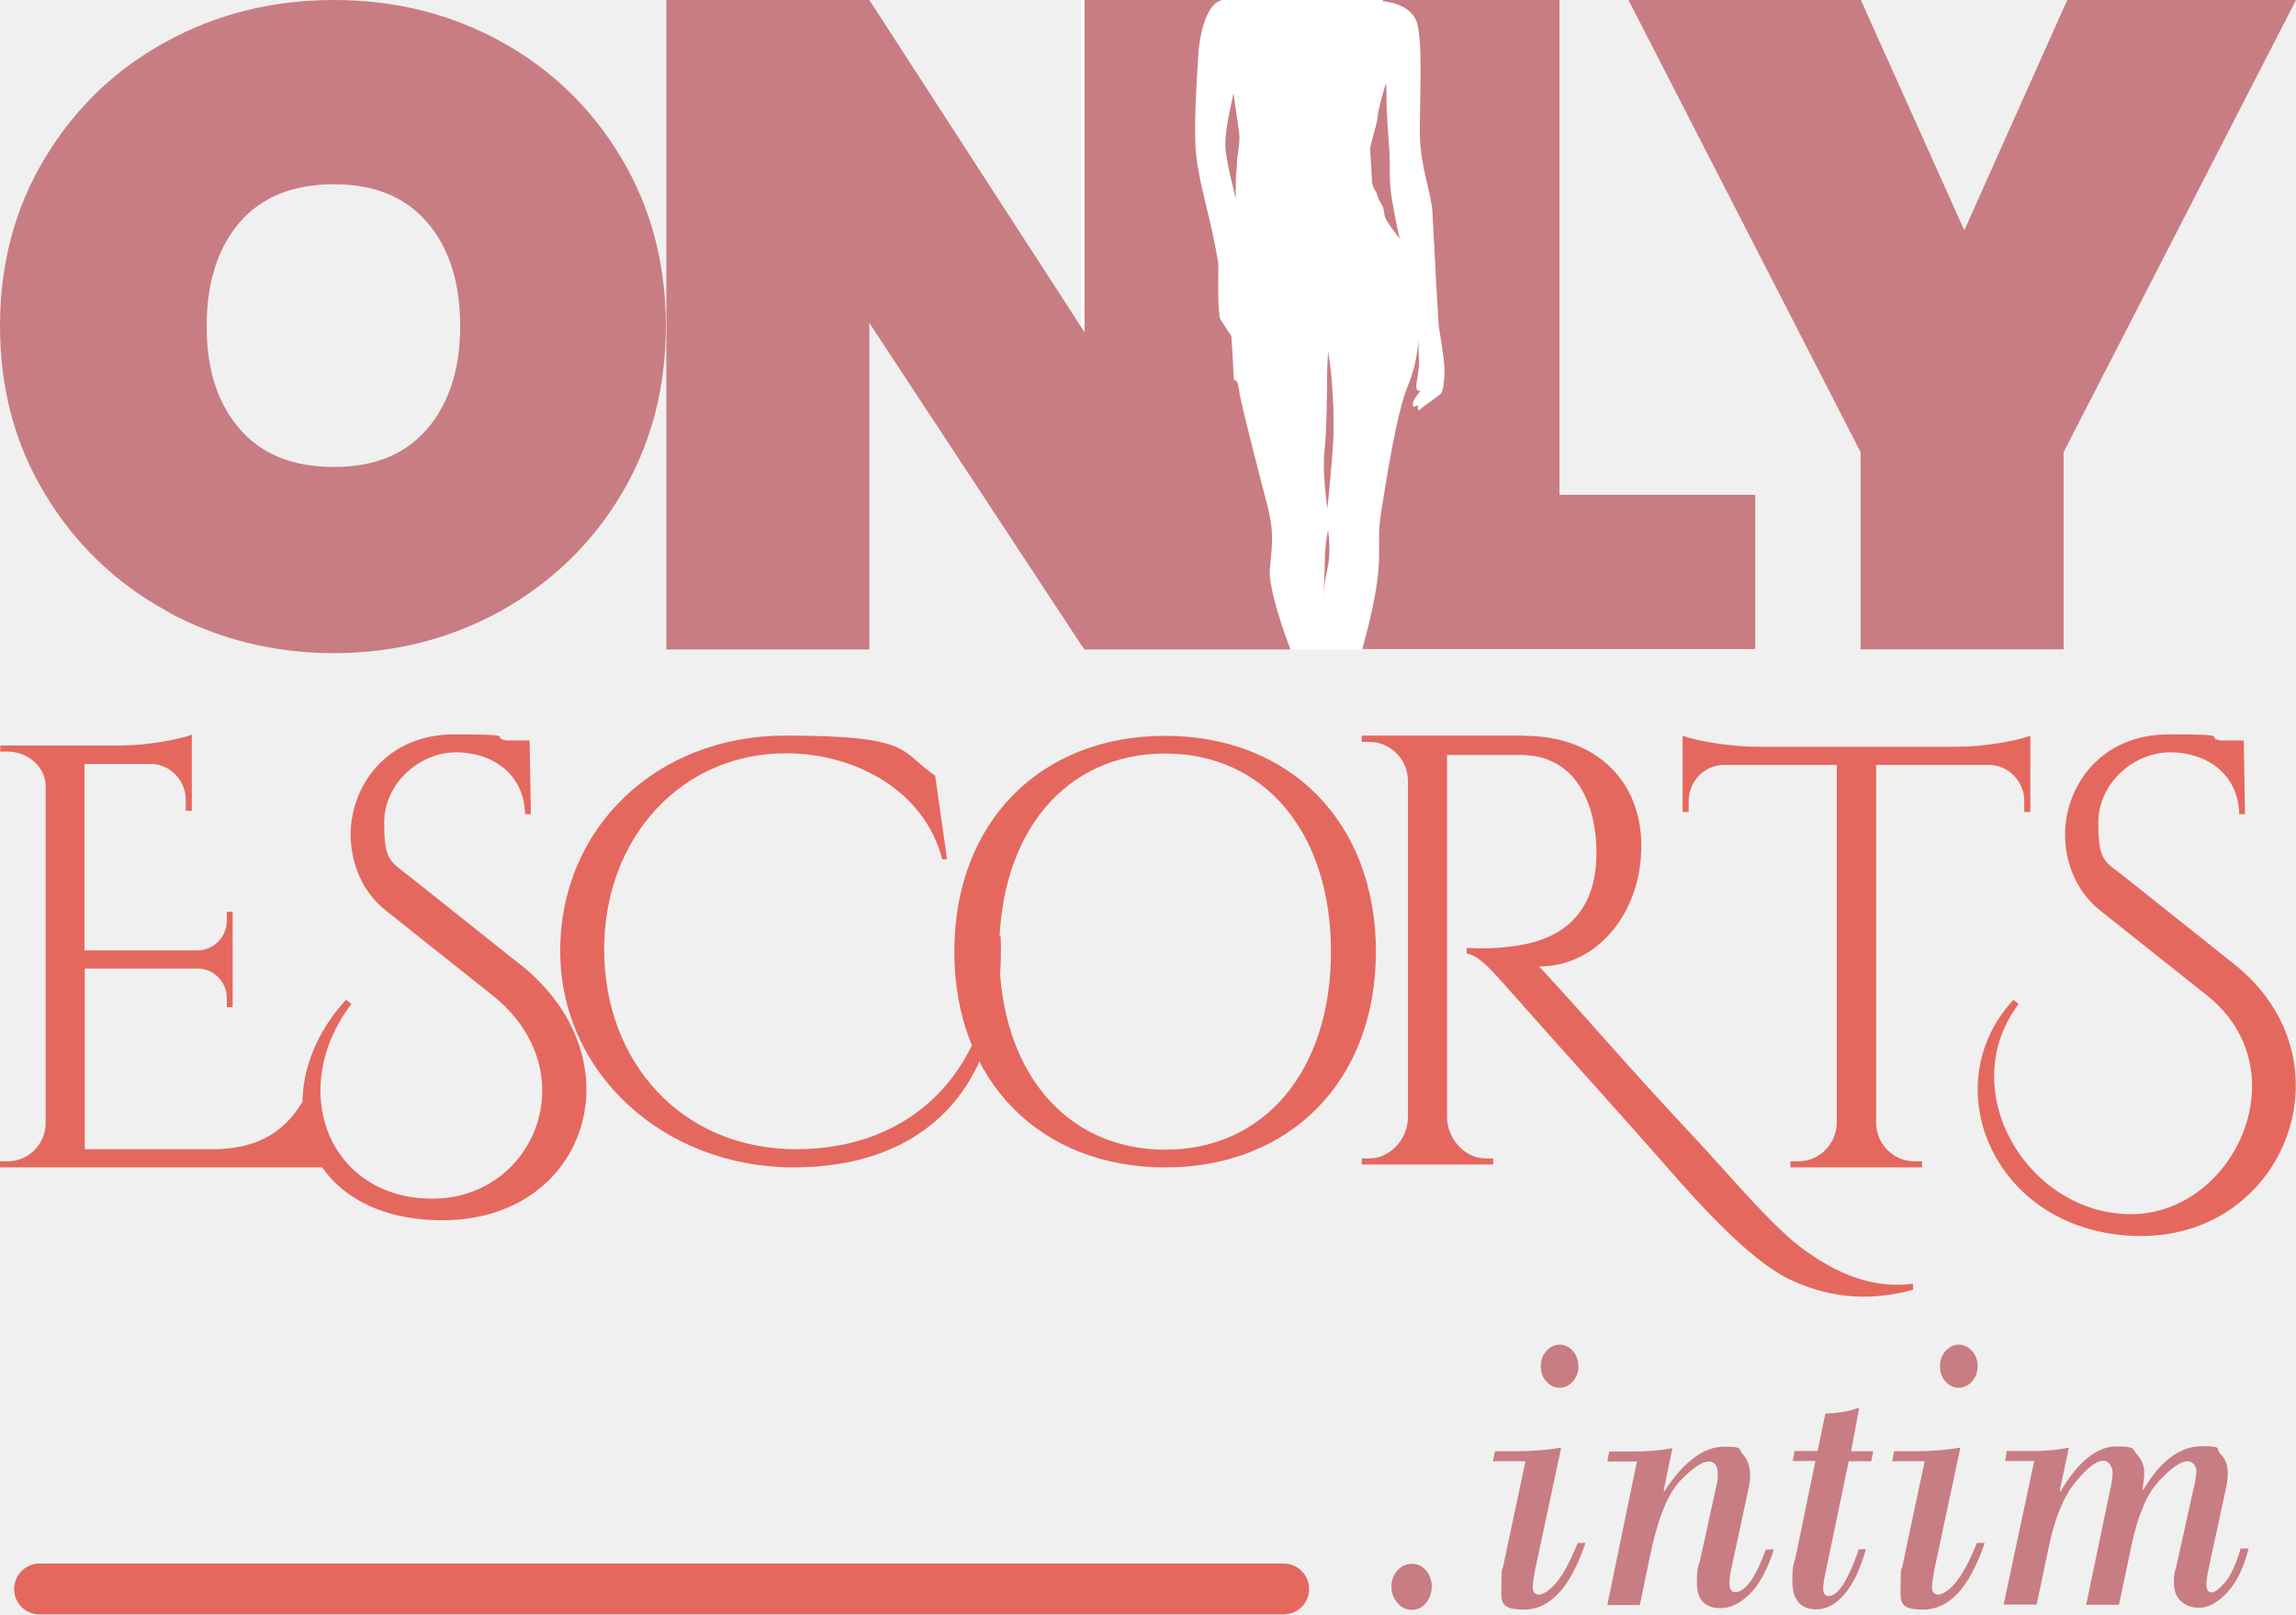
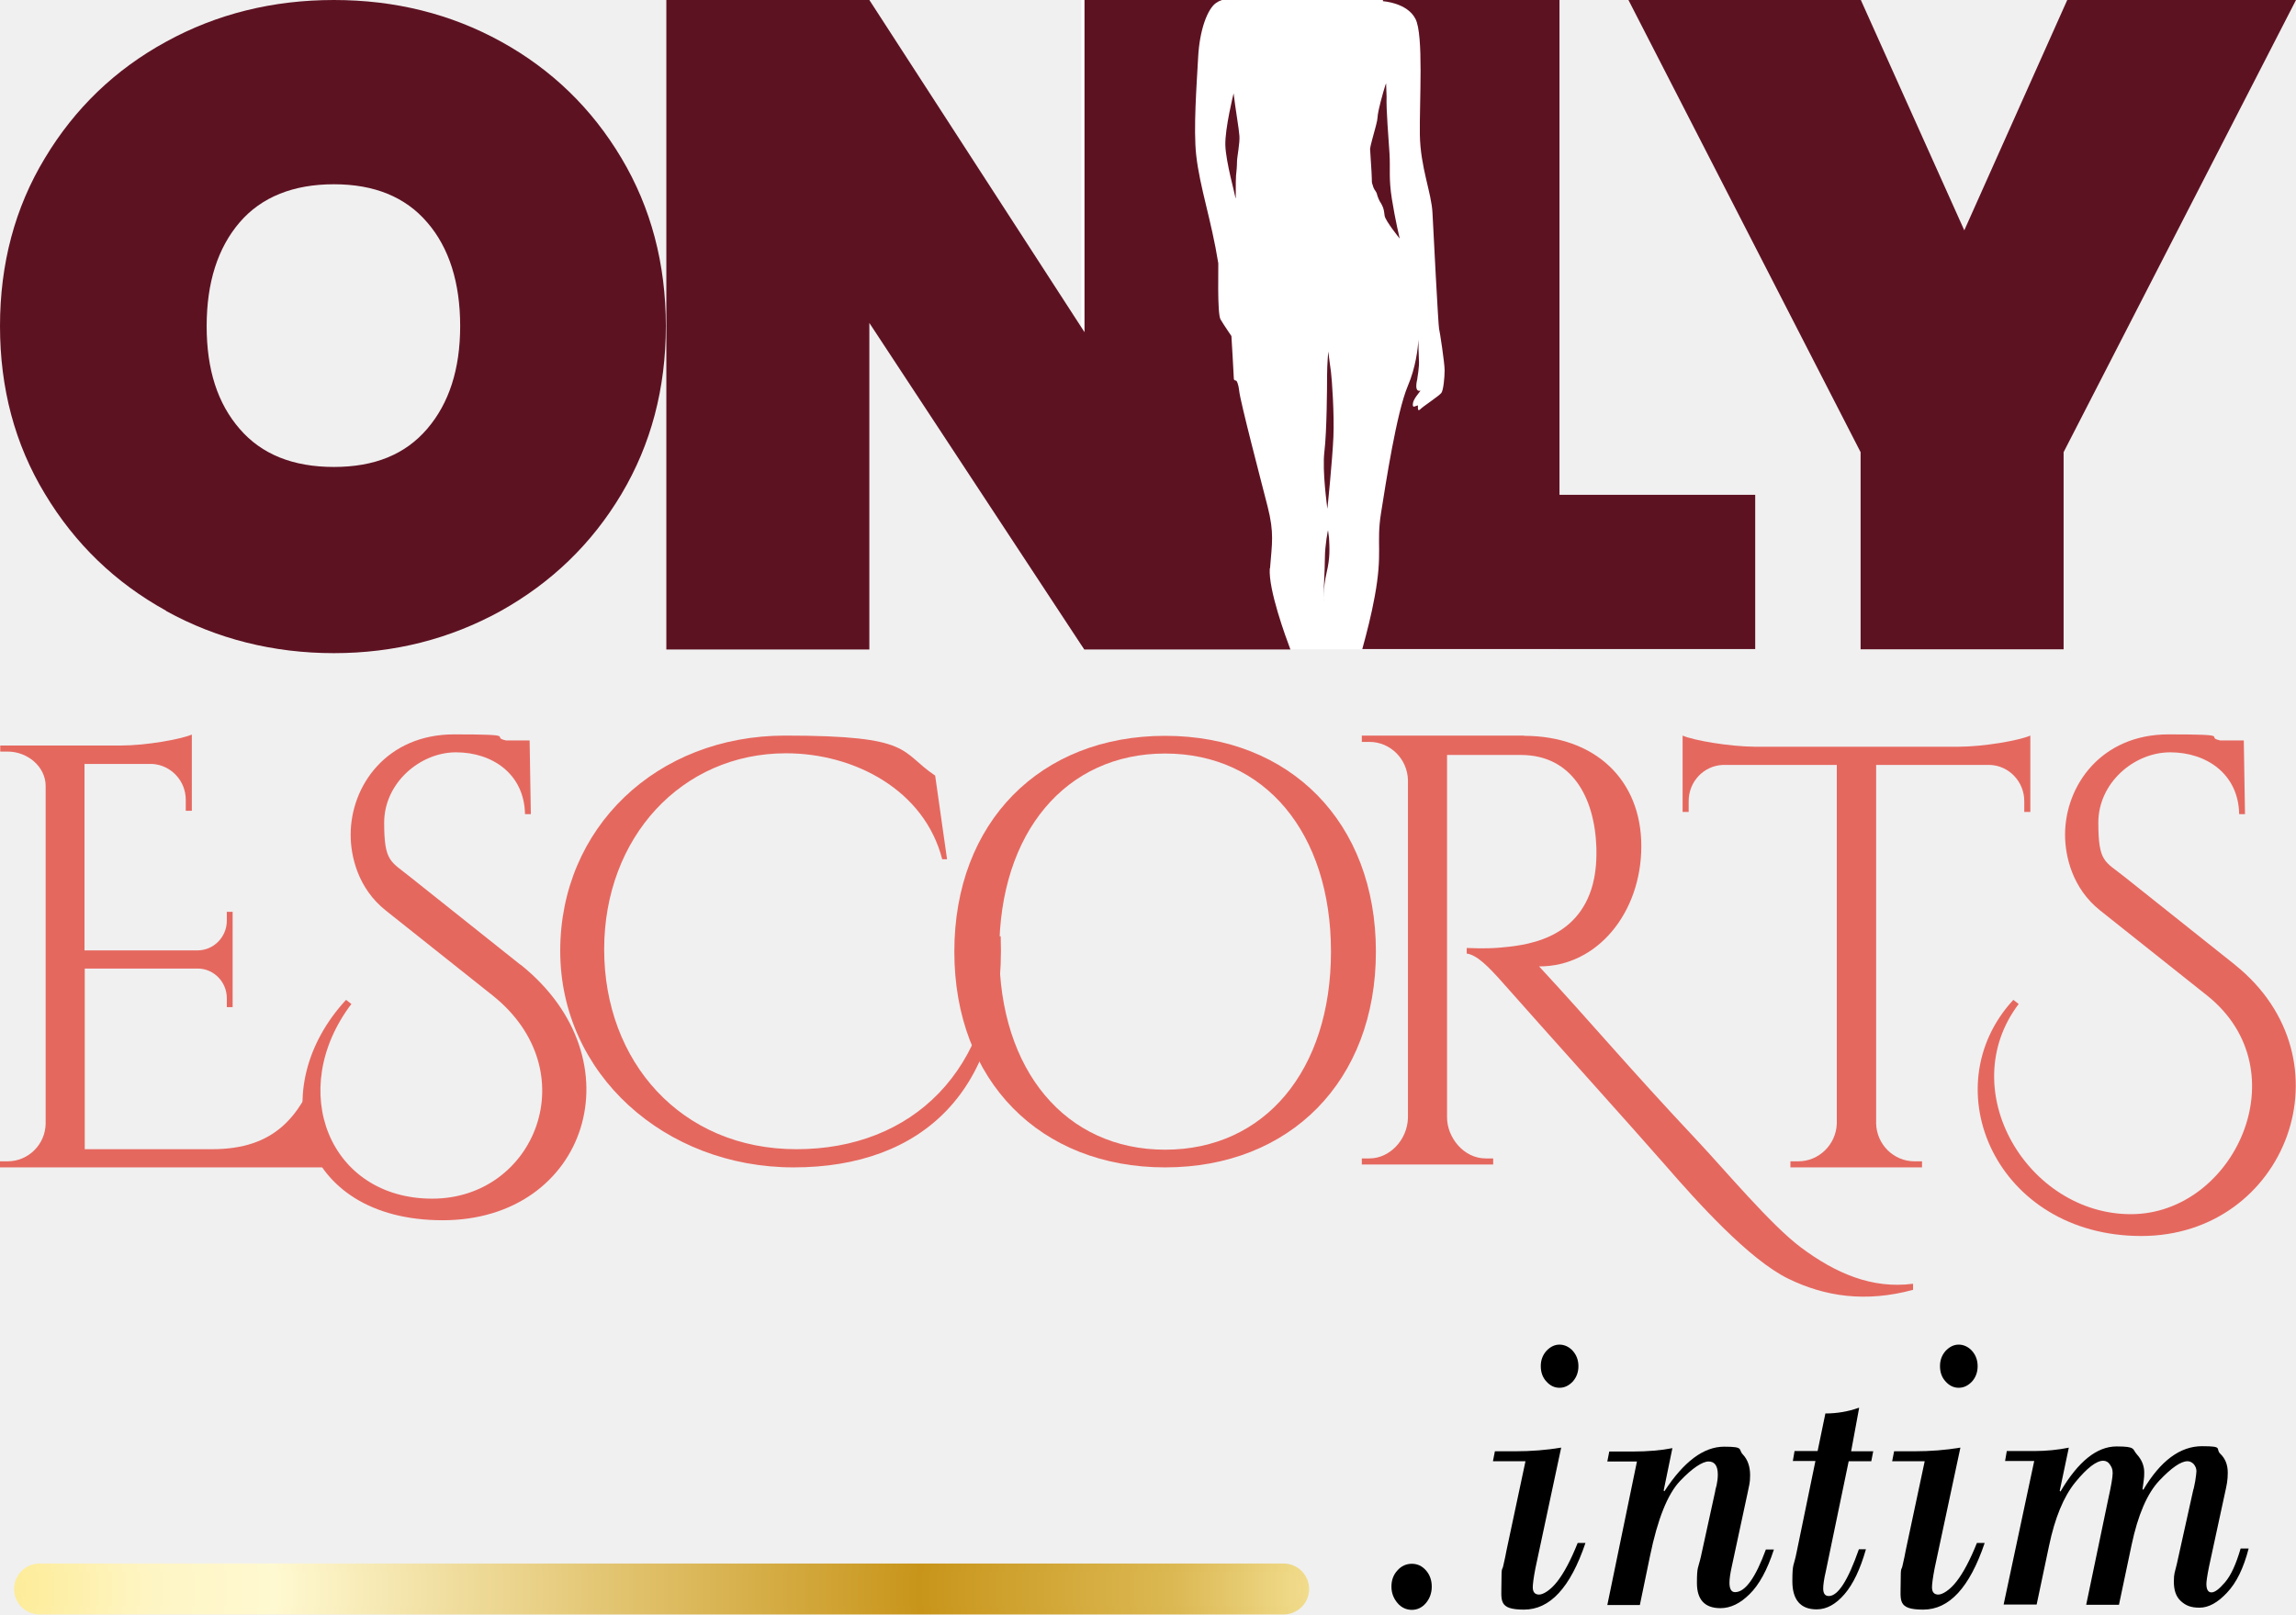
<svg xmlns="http://www.w3.org/2000/svg" width="654" height="460" viewBox="0 0 654 460" fill="none">
  <rect x="308" width="136" height="185" fill="white" />
-   <path d="M47.312 174.011C32.786 165.998 21.304 154.876 12.796 140.715C4.219 126.554 0 110.596 0 92.912C0 75.228 4.219 59.201 12.796 45.04C21.304 30.878 32.786 19.826 47.312 11.882C61.769 3.938 77.747 0 95.108 0C112.47 0 128.379 3.938 142.766 11.882C157.154 19.826 168.567 30.878 177.005 45.04C185.444 59.201 189.663 75.158 189.663 92.912C189.663 110.665 185.444 126.623 177.005 140.784C168.567 154.945 157.085 165.998 142.628 174.08C128.102 182.093 112.263 186.1 95.108 186.1C77.954 186.1 61.838 182.093 47.312 174.08V174.011ZM121.67 122.202C127.895 114.948 131.077 105.208 131.077 92.912C131.077 80.616 127.964 70.599 121.67 63.346C115.444 56.093 106.591 52.5 95.108 52.5C83.626 52.5 74.496 56.093 68.27 63.346C62.045 70.599 58.864 80.478 58.864 92.912C58.864 105.346 61.976 114.948 68.27 122.202C74.496 129.455 83.488 133.047 95.108 133.047C106.729 133.047 115.444 129.455 121.67 122.202Z" fill="#C87D83" />
-   <path d="M654 0L587.804 128.833V184.995H529.979V128.833L463.852 0H530.048L559.514 65.626L588.842 0H654Z" fill="#C87D83" />
+   <path d="M47.312 174.011C32.786 165.998 21.304 154.876 12.796 140.715C4.219 126.554 0 110.596 0 92.912C0 75.228 4.219 59.201 12.796 45.04C21.304 30.878 32.786 19.826 47.312 11.882C61.769 3.938 77.747 0 95.108 0C112.47 0 128.379 3.938 142.766 11.882C157.154 19.826 168.567 30.878 177.005 45.04C185.444 59.201 189.663 75.158 189.663 92.912C189.663 110.665 185.444 126.623 177.005 140.784C168.567 154.945 157.085 165.998 142.628 174.08C128.102 182.093 112.263 186.1 95.108 186.1C77.954 186.1 61.838 182.093 47.312 174.08V174.011ZM121.67 122.202C127.895 114.948 131.077 105.208 131.077 92.912C131.077 80.616 127.964 70.599 121.67 63.346C115.444 56.093 106.591 52.5 95.108 52.5C83.626 52.5 74.496 56.093 68.27 63.346C62.045 70.599 58.864 80.478 58.864 92.912C58.864 105.346 61.976 114.948 68.27 122.202C74.496 129.455 83.488 133.047 95.108 133.047C106.729 133.047 115.444 129.455 121.67 122.202Z" fill="#5D1222" />
+   <path d="M654 0L587.804 128.833V184.995H529.979V128.833L463.852 0H530.048L559.514 65.626L588.842 0H654Z" fill="#5D1222" />
  <path d="M95.731 332.618H0V330.891H2.144C8.093 330.891 12.935 326.055 13.004 320.114V223.956C13.004 218.429 7.816 214.146 2.213 214.146H0.069V212.419H34.377C41.709 212.419 51.462 210.623 54.644 209.311V231.002H52.915V227.893C52.915 222.436 48.696 218.015 43.439 217.669H24.071V270.791H56.373C60.939 270.722 64.605 266.923 64.605 262.364V259.808H66.265V286.956H64.605V284.4C64.605 279.841 61.008 276.111 56.581 275.972H24.14V327.437H60.385C78.369 327.437 85.286 318.042 90.543 304.917V315.417C90.474 315.417 95.731 332.687 95.731 332.687V332.618Z" fill="#E5685F" />
-   <path d="M148.3 274.867C182.124 301.946 167.391 347.677 126.096 347.677C84.802 347.677 75.395 309.96 98.567 284.884L100.089 286.058C81.482 310.65 93.794 341.529 123.122 341.529C152.45 341.529 167.183 305.193 140.415 283.709L109.842 259.393C101.956 253.107 99.881 243.989 99.881 237.841C99.881 223.817 110.187 209.242 129.347 209.242C148.507 209.242 139.308 209.932 144.15 210.969H150.859L151.205 231.969H149.545C149.337 220.502 140.207 214.354 129.901 214.354C119.595 214.354 109.427 223.127 109.427 234.387C109.427 245.647 111.294 245.37 116.828 249.86L148.231 274.867H148.3Z" fill="#E5685F" />
+   <path d="M148.3 274.867C182.124 301.946 167.391 347.677 126.096 347.677C84.802 347.677 75.395 309.959 98.567 284.884L100.089 286.058C81.482 310.65 93.794 341.529 123.122 341.529C152.45 341.529 167.183 305.193 140.415 283.709L109.842 259.393C101.956 253.107 99.881 243.989 99.881 237.841C99.881 223.817 110.187 209.242 129.347 209.242C148.507 209.242 139.308 209.932 144.15 210.969H150.859L151.205 231.969H149.545C149.337 220.502 140.207 214.354 129.901 214.354C119.595 214.354 109.427 223.127 109.427 234.387C109.427 245.646 111.294 245.37 116.828 249.86L148.231 274.867H148.3Z" fill="#E5685F" />
  <path d="M285.049 266.923C286.501 310.65 262.776 332.618 226.047 332.618C189.318 332.618 159.575 305.953 159.575 270.93C159.575 235.906 186.966 209.587 223.695 209.587C260.424 209.587 256.136 214.146 266.373 220.985L269.762 244.818H268.379C263.329 225.13 243.408 214.63 223.902 214.63C194.16 214.63 172.094 238.6 172.094 270.515C172.094 302.43 193.952 327.437 226.877 327.437C259.802 327.437 283.319 304.986 283.388 266.785H285.049V266.923Z" fill="#E5685F" />
  <path d="M391.916 271.137C391.916 308.025 367.43 332.618 331.876 332.618C296.323 332.618 271.837 308.025 271.837 271.137C271.837 234.248 296.323 209.656 331.876 209.656C367.43 209.656 391.916 234.248 391.916 271.137ZM379.119 271.137C379.119 237.288 360.236 214.699 331.876 214.699C303.517 214.699 284.634 237.288 284.634 271.137C284.634 304.986 303.517 327.575 331.876 327.575C360.236 327.575 379.119 304.986 379.119 271.137Z" fill="#E5685F" />
  <path d="M434.109 209.656C454.307 209.656 467.518 222.159 467.518 241.087C467.518 260.015 454.999 275.42 438.398 275.351C453.062 291.17 463.922 304.226 483.289 324.812C491.451 333.516 504.455 349.058 512.963 355.414C522.854 362.805 533.23 367.295 544.919 365.776V367.503C531.431 371.164 519.811 369.437 509.366 364.325C498.299 358.937 483.635 342.703 474.228 331.858C465.997 322.394 439.297 292.759 428.092 280.048C423.872 275.282 420.69 272.104 417.785 271.689V270.101C418.685 270.101 422.558 270.377 426.916 270.032C434.248 269.41 449.396 267.959 453.684 252.002C454.169 250.068 454.86 246.821 454.722 241.571C454.238 226.857 447.528 215.252 433.487 215.113H412.183V318.387C412.183 324.052 416.886 330.062 423.181 330.062H425.325V331.789H387.904V330.062H390.117C395.789 330.062 400.908 324.812 401.046 318.456V222.298C400.908 216.288 396.066 211.383 390.048 211.383H387.904V209.587H434.179L434.109 209.656Z" fill="#E5685F" />
  <path d="M557.716 212.765C565.117 212.765 575.146 210.969 578.328 209.587V231.347H576.599V228.238C576.599 222.712 572.241 218.153 566.846 217.946H534.405V320.114C534.544 326.055 539.386 330.891 545.334 330.891H547.479V332.618H509.989V330.891H512.202C518.081 330.891 522.923 326.193 523.2 320.252V217.946H490.759C485.295 218.153 481.006 222.712 481.006 228.238V231.347H479.277V209.587C482.459 210.969 492.489 212.696 499.89 212.765H557.785H557.716Z" fill="#E5685F" />
-   <path d="M636.569 274.867C670.393 301.946 651.233 352.167 609.939 352.167C568.645 352.167 550.315 309.96 573.486 284.884L575.008 286.058C556.401 310.65 577.637 345.95 606.965 345.95C636.293 345.95 655.453 305.124 628.753 283.709L598.18 259.393C590.295 253.107 588.22 243.989 588.22 237.841C588.22 223.817 598.526 209.242 617.686 209.242C636.846 209.242 627.646 209.932 632.419 210.969H639.128L639.474 231.969H637.814C637.607 220.502 628.476 214.354 618.17 214.354C607.864 214.354 597.696 223.058 597.696 234.387C597.696 245.716 599.563 245.37 605.097 249.791L636.5 274.798L636.569 274.867Z" fill="#E5685F" />
-   <path d="M378.359 100.165C378.359 99.889 378.013 103.895 378.013 106.866C378.013 109.836 377.944 122.961 377.252 128.626C376.56 134.29 378.082 144.514 378.082 144.929C378.082 145.343 379.534 130.975 379.811 124.481C380.088 117.988 379.396 108.109 379.119 105.968C379.119 105.968 378.359 100.441 378.359 100.234V100.165Z" fill="#C87D83" />
-   <path d="M352.074 50.083C352.212 48.77 352.351 47.389 352.351 46.076C352.351 44.764 353.181 40.895 353.042 38.754C352.904 36.612 351.936 31.293 351.382 26.596C351.382 26.596 348.892 36.612 349.031 41.379C349.169 46.076 351.797 55.402 351.936 56.438C352.074 57.474 351.936 51.395 352.074 50.152V50.083Z" fill="#C87D83" />
-   <path d="M394.821 23.832C394.821 23.28 393.299 28.599 392.746 31.155C392.192 33.642 392.607 33.296 391.916 35.852C391.224 38.408 390.256 41.862 390.256 42.415C390.256 42.967 390.74 49.392 390.74 50.635C390.74 51.879 390.74 52.017 391.017 52.777C391.224 53.536 391.362 53.813 391.847 54.504C392.331 55.194 392.123 55.402 392.677 56.645C393.23 57.889 393.092 57.336 393.645 58.441C394.198 59.547 394.198 60.03 394.406 61.481C394.613 62.931 398.694 67.974 398.694 67.974C398.694 67.974 397.449 62.793 396.481 56.783C395.513 50.773 396.066 48.217 395.789 43.727C395.513 39.306 394.821 31.155 394.959 27.563C394.959 27.563 394.821 24.316 394.821 23.763V23.832Z" fill="#C87D83" />
-   <path d="M377.874 163.166C378.912 158.814 378.704 156.12 378.566 153.287C378.566 153.287 378.359 151.629 378.289 151.146C378.289 150.662 377.39 155.498 377.39 158.883C377.39 162.337 376.906 170.212 376.975 171.248C376.975 172.284 376.837 167.518 377.874 163.166Z" fill="#C87D83" />
-   <path d="M444.208 141.129V0H393.922C393.922 0.207 393.922 0.345 393.922 0.345C393.922 0.345 400.839 0.76 403.19 5.388C405.542 9.947 404.297 29.013 404.436 38.339C404.574 47.665 407.756 54.918 408.032 60.652C408.309 66.385 409.692 92.774 409.9 93.603C410.107 94.362 411.491 103.412 411.491 105.484C411.491 107.557 411.145 111.08 410.592 111.909C410.038 112.738 405.266 115.846 404.643 116.537C403.951 117.228 403.882 116.675 403.882 116.192C403.882 115.708 403.882 115.501 403.882 115.501C403.882 115.501 403.398 115.639 402.845 115.846C402.36 116.053 402.291 115.086 402.706 114.119C403.121 113.221 403.813 112.392 403.813 112.392L404.643 111.287C404.643 111.287 403.813 111.632 403.536 110.803C403.26 110.044 403.536 108.662 403.675 108.178C403.675 107.695 404.366 104.655 404.159 102.307C404.09 100.718 404.02 98.369 404.02 96.78C403.882 99.336 403.26 104.724 400.977 110.044C397.795 117.642 394.752 137.537 393.368 146.241C391.985 154.945 393.922 157.294 391.57 170.004C390.671 174.978 389.357 180.159 388.042 184.926H499.959V140.991H444.208V141.129Z" fill="#C87D83" />
-   <path d="M361.758 161.922C362.311 154.876 363.003 151.906 361.066 144.307C359.129 136.708 353.319 114.603 352.973 111.356C352.697 109.007 352.212 108.524 352.143 108.455C351.866 108.455 351.451 108.317 351.451 107.902C351.451 107.211 350.76 95.744 350.76 95.744C350.76 95.744 348.616 92.635 347.647 90.978C346.679 89.251 347.094 75.435 347.025 75.02C345.019 62.517 341.768 53.468 340.73 44.211C339.9 36.681 340.869 24.178 341.284 16.303C341.699 8.428 343.981 2.487 346.402 0.829C346.886 0.484 347.44 0.207 348.062 0H308.912V94.639L247.628 0H189.802V185.064H247.628V92.014L308.843 185.064H367.568C366.185 181.403 361.274 168.001 361.689 161.991L361.758 161.922Z" fill="#C87D83" />
-   <path d="M396.343 452.056C396.343 450.26 396.896 448.671 398.072 447.428C399.179 446.184 400.562 445.562 402.153 445.562C403.744 445.562 405.058 446.184 406.165 447.428C407.271 448.671 407.825 450.26 407.825 452.056C407.825 453.852 407.271 455.441 406.165 456.753C405.058 458.066 403.675 458.687 402.153 458.687C400.631 458.687 399.179 458.066 398.072 456.753C396.965 455.441 396.343 453.921 396.343 452.056Z" fill="#C87D83" />
-   <path d="M444.692 412.473L437.36 446.806C436.807 449.638 436.599 451.434 436.599 452.263C436.599 453.645 437.222 454.335 438.398 454.335C439.574 454.335 441.649 453.092 443.586 450.605C445.522 448.118 447.459 444.457 449.396 439.622H451.609C447.321 452.332 441.51 458.618 434.109 458.618C426.708 458.618 427.677 456.062 427.677 450.951C427.677 445.839 427.884 447.773 428.23 445.977C428.645 444.25 428.922 442.799 429.129 441.694L434.524 416.342H425.256L425.809 413.509H431.481C436.115 413.509 440.542 413.164 444.623 412.473H444.692ZM438.882 389.194C438.882 387.536 439.435 386.085 440.473 384.911C441.58 383.736 442.825 383.115 444.208 383.115C445.592 383.115 446.975 383.736 448.012 384.911C449.05 386.085 449.603 387.536 449.603 389.263C449.603 390.99 449.05 392.44 448.012 393.615C446.906 394.789 445.661 395.411 444.208 395.411C442.756 395.411 441.51 394.789 440.473 393.615C439.366 392.44 438.882 390.92 438.882 389.263V389.194Z" fill="#C87D83" />
-   <path d="M476.372 412.611L473.882 424.7L474.089 424.907C479.623 416.411 485.295 412.197 491.105 412.197C496.915 412.197 495.048 412.957 496.431 414.407C497.815 415.858 498.506 417.861 498.506 420.279C498.506 422.697 498.23 423.042 497.745 425.598L493.319 446.184C492.834 448.325 492.627 449.914 492.627 450.95C492.627 452.747 493.18 453.645 494.218 453.645C497.123 453.645 500.028 449.569 503.002 441.487H505.285C503.417 447.289 501.066 451.572 498.368 454.197C495.67 456.891 492.904 458.204 490.068 458.204C485.572 458.204 483.358 455.786 483.358 451.02C483.358 446.253 483.704 446.944 484.465 443.628L488.546 424.977C488.546 424.769 488.684 424.148 488.961 423.181C489.168 422.213 489.307 421.177 489.307 420.141C489.307 417.654 488.408 416.411 486.678 416.411C484.949 416.411 482.044 418.276 478.516 422.006C474.989 425.736 472.153 432.852 470.008 443.283L467.103 457.306H457.835L466.273 416.411H457.835L458.388 413.578H464.959C469.455 413.578 473.259 413.233 476.372 412.611Z" fill="#C87D83" />
-   <path d="M529.564 401.144L527.281 413.509H533.575L533.022 416.342H526.589L520.087 447.635C519.534 449.983 519.326 451.641 519.326 452.608C519.326 454.059 519.88 454.75 520.917 454.75C523.546 454.75 526.382 450.329 529.494 441.418H531.5C529.909 447.013 527.903 451.296 525.413 454.197C522.923 457.099 520.295 458.549 517.459 458.549C512.894 458.549 510.542 455.855 510.542 450.536C510.542 445.217 510.957 446.322 511.718 442.454L517.113 416.273H510.68L511.164 413.44H517.736L519.949 402.733C523.269 402.733 526.451 402.18 529.356 401.144H529.564Z" fill="#C87D83" />
-   <path d="M558.407 412.473L551.075 446.806C550.522 449.638 550.315 451.434 550.315 452.263C550.315 453.645 550.937 454.335 552.113 454.335C553.289 454.335 555.364 453.092 557.301 450.605C559.237 448.118 561.174 444.457 563.111 439.622H565.324C561.036 452.332 555.226 458.618 547.824 458.618C540.423 458.618 541.392 456.062 541.392 450.951C541.392 445.839 541.599 447.773 541.945 445.977C542.36 444.25 542.637 442.799 542.844 441.694L548.239 416.342H538.971L539.524 413.509H545.196C549.83 413.509 554.257 413.164 558.338 412.473H558.407ZM552.597 389.194C552.597 387.536 553.151 386.085 554.188 384.911C555.295 383.736 556.54 383.115 557.923 383.115C559.307 383.115 560.69 383.736 561.728 384.911C562.765 386.085 563.318 387.536 563.318 389.263C563.318 390.99 562.765 392.44 561.728 393.615C560.621 394.789 559.376 395.411 557.923 395.411C556.471 395.411 555.226 394.789 554.188 393.615C553.081 392.44 552.597 390.92 552.597 389.263V389.194Z" fill="#C87D83" />
-   <path d="M589.257 412.611L586.698 424.769L586.905 424.977C591.955 416.411 597.281 412.128 602.884 412.128C608.486 412.128 607.31 412.888 608.694 414.408C610.077 415.927 610.769 417.654 610.769 419.519C610.769 421.385 610.631 421.454 610.285 424.286L610.492 424.493C615.403 416.204 621.006 412.059 627.231 412.059C633.457 412.059 630.966 412.75 632.419 414.2C633.872 415.582 634.563 417.378 634.563 419.589C634.563 421.799 634.287 423.042 633.733 425.529L629.237 446.322C628.684 449.016 628.476 450.674 628.476 451.296C628.476 452.885 628.961 453.714 629.929 453.714C630.897 453.714 632.142 452.747 633.802 450.812C635.462 448.878 636.915 445.701 638.229 441.21H640.512C639.059 446.806 637.053 450.951 634.356 453.783C631.727 456.615 629.099 458.066 626.54 458.066C623.98 458.066 622.597 457.444 621.213 456.201C619.83 454.957 619.208 453.092 619.208 450.674C619.208 448.256 619.484 448.049 620.038 445.701L624.741 424.493C624.88 424.217 625.018 423.388 625.295 422.006C625.502 420.625 625.64 419.658 625.64 419.174C625.64 418.414 625.364 417.792 624.88 417.171C624.326 416.618 623.773 416.342 623.081 416.342C621.214 416.342 618.516 418.207 615.057 421.868C611.599 425.529 608.97 431.677 607.172 440.174L603.575 457.237H594.237L600.532 427.049C601.362 423.319 601.777 420.901 601.777 419.727C601.777 418.552 601.5 418.069 601.016 417.309C600.532 416.549 599.84 416.204 599.079 416.204C597.142 416.204 594.445 418.276 591.125 422.352C587.805 426.427 585.314 432.506 583.654 440.45L580.127 457.168H570.72L579.435 416.273H571.135L571.619 413.44H579.435C582.893 413.44 586.214 413.095 589.326 412.473L589.257 412.611Z" fill="#C87D83" />
-   <path d="M368.121 458.826H8.785C6.779 458.826 5.188 457.237 5.188 455.233V450.329C5.188 448.326 6.779 446.737 8.785 446.737H368.052C370.058 446.737 371.649 448.326 371.649 450.329V455.233C371.649 457.237 370.058 458.826 368.052 458.826H368.121Z" fill="#E5685F" />
-   <path d="M365.631 460H11.275C7.263 460 4.012 456.753 4.012 452.747C4.012 448.74 7.263 445.493 11.275 445.493H365.631C369.643 445.493 372.894 448.74 372.894 452.747C372.894 456.753 369.643 460 365.631 460ZM11.275 447.842C8.577 447.842 6.364 450.053 6.364 452.747C6.364 455.441 8.577 457.651 11.275 457.651H365.631C368.329 457.651 370.542 455.441 370.542 452.747C370.542 450.053 368.329 447.842 365.631 447.842H11.275Z" fill="#E5685F" />
+   <path d="M636.569 274.867C670.393 301.946 651.233 352.167 609.939 352.167C568.645 352.167 550.315 309.959 573.486 284.884L575.008 286.058C556.401 310.65 577.637 345.95 606.965 345.95C636.293 345.95 655.453 305.124 628.753 283.709L598.18 259.393C590.295 253.107 588.22 243.989 588.22 237.841C588.22 223.817 598.526 209.242 617.686 209.242C636.846 209.242 627.646 209.932 632.419 210.969H639.128L639.474 231.969H637.814C637.607 220.502 628.476 214.354 618.17 214.354C607.864 214.354 597.696 223.058 597.696 234.387C597.696 245.716 599.563 245.37 605.097 249.791L636.5 274.798L636.569 274.867Z" fill="#E5685F" />
+   <path d="M378.359 100.165C378.359 99.889 378.013 103.895 378.013 106.866C378.013 109.836 377.944 122.961 377.252 128.626C376.56 134.29 378.082 144.514 378.082 144.929C378.082 145.343 379.534 130.975 379.811 124.481C380.088 117.988 379.396 108.109 379.119 105.968C379.119 105.968 378.359 100.441 378.359 100.234V100.165Z" fill="#5D1222" />
+   <path d="M352.074 50.083C352.212 48.77 352.351 47.389 352.351 46.076C352.351 44.764 353.181 40.895 353.042 38.754C352.904 36.612 351.936 31.293 351.382 26.596C351.382 26.596 348.892 36.612 349.031 41.379C349.169 46.076 351.797 55.402 351.936 56.438C352.074 57.474 351.936 51.395 352.074 50.152V50.083Z" fill="#5D1222" />
+   <path d="M394.821 23.832C394.821 23.28 393.299 28.599 392.746 31.155C392.192 33.642 392.607 33.296 391.916 35.852C391.224 38.408 390.256 41.862 390.256 42.415C390.256 42.967 390.74 49.392 390.74 50.635C390.74 51.879 390.74 52.017 391.017 52.777C391.224 53.536 391.362 53.813 391.847 54.504C392.331 55.194 392.123 55.402 392.677 56.645C393.23 57.889 393.092 57.336 393.645 58.441C394.198 59.547 394.198 60.03 394.406 61.481C394.613 62.931 398.694 67.974 398.694 67.974C398.694 67.974 397.449 62.793 396.481 56.783C395.513 50.773 396.066 48.217 395.789 43.727C395.513 39.306 394.821 31.155 394.959 27.563C394.959 27.563 394.821 24.316 394.821 23.763V23.832Z" fill="#5D1222" />
+   <path d="M377.874 163.166C378.912 158.814 378.704 156.12 378.566 153.287C378.566 153.287 378.359 151.629 378.289 151.146C378.289 150.662 377.39 155.498 377.39 158.883C377.39 162.337 376.906 170.212 376.975 171.248C376.975 172.284 376.837 167.518 377.874 163.166Z" fill="#5D1222" />
+   <path d="M444.208 141.129V0H393.922C393.922 0.207 393.922 0.345 393.922 0.345C393.922 0.345 400.839 0.76 403.19 5.388C405.542 9.947 404.297 29.013 404.436 38.339C404.574 47.665 407.756 54.918 408.032 60.652C408.309 66.385 409.692 92.774 409.9 93.603C410.107 94.362 411.491 103.412 411.491 105.484C411.491 107.557 411.145 111.08 410.592 111.909C410.038 112.738 405.266 115.846 404.643 116.537C403.951 117.228 403.882 116.675 403.882 116.192C403.882 115.708 403.882 115.501 403.882 115.501C403.882 115.501 403.398 115.639 402.845 115.846C402.36 116.053 402.291 115.086 402.706 114.119C403.121 113.221 403.813 112.392 403.813 112.392L404.643 111.287C404.643 111.287 403.813 111.632 403.536 110.803C403.26 110.044 403.536 108.662 403.675 108.178C403.675 107.695 404.366 104.655 404.159 102.307C404.09 100.718 404.02 98.369 404.02 96.78C403.882 99.336 403.26 104.724 400.977 110.044C397.795 117.642 394.752 137.537 393.368 146.241C391.985 154.945 393.922 157.294 391.57 170.004C390.671 174.978 389.357 180.159 388.042 184.926H499.959V140.991H444.208V141.129Z" fill="#5D1222" />
+   <path d="M361.758 161.922C362.311 154.876 363.003 151.906 361.066 144.307C359.129 136.708 353.319 114.603 352.973 111.356C352.697 109.007 352.212 108.524 352.143 108.455C351.867 108.455 351.451 108.317 351.451 107.902C351.451 107.211 350.76 95.744 350.76 95.744C350.76 95.744 348.616 92.635 347.647 90.978C346.679 89.251 347.094 75.435 347.025 75.02C345.019 62.517 341.768 53.468 340.73 44.211C339.9 36.681 340.868 24.178 341.284 16.303C341.699 8.428 343.981 2.487 346.402 0.829C346.886 0.484 347.44 0.207 348.062 0H308.912V94.639L247.628 0H189.802V185.064H247.628V92.014L308.843 185.064H367.568C366.185 181.403 361.274 168.001 361.689 161.991L361.758 161.922Z" fill="#5D1222" />
+   <path d="M396.343 452.056C396.343 450.26 396.896 448.671 398.072 447.428C399.179 446.184 400.562 445.562 402.153 445.562C403.744 445.562 405.058 446.184 406.165 447.428C407.271 448.671 407.825 450.26 407.825 452.056C407.825 453.852 407.271 455.441 406.165 456.753C405.058 458.066 403.675 458.687 402.153 458.687C400.631 458.687 399.179 458.066 398.072 456.753C396.965 455.441 396.343 453.921 396.343 452.056Z" fill="black" />
+   <path d="M444.692 412.473L437.36 446.806C436.807 449.638 436.599 451.434 436.599 452.263C436.599 453.645 437.222 454.335 438.398 454.335C439.574 454.335 441.649 453.092 443.586 450.605C445.522 448.118 447.459 444.457 449.396 439.622H451.609C447.321 452.332 441.51 458.618 434.109 458.618C426.708 458.618 427.677 456.062 427.677 450.951C427.677 445.839 427.884 447.773 428.23 445.977C428.645 444.25 428.922 442.799 429.129 441.694L434.524 416.342H425.256L425.809 413.509H431.481C436.115 413.509 440.542 413.164 444.623 412.473H444.692ZM438.882 389.194C438.882 387.536 439.435 386.085 440.473 384.911C441.58 383.736 442.825 383.115 444.208 383.115C445.592 383.115 446.975 383.736 448.012 384.911C449.05 386.085 449.603 387.536 449.603 389.263C449.603 390.99 449.05 392.44 448.012 393.615C446.906 394.789 445.661 395.411 444.208 395.411C442.756 395.411 441.51 394.789 440.473 393.615C439.366 392.44 438.882 390.92 438.882 389.263V389.194Z" fill="black" />
+   <path d="M476.372 412.611L473.882 424.7L474.089 424.907C479.623 416.411 485.295 412.197 491.105 412.197C496.915 412.197 495.048 412.957 496.431 414.407C497.815 415.858 498.506 417.861 498.506 420.279C498.506 422.697 498.23 423.042 497.745 425.598L493.319 446.184C492.834 448.325 492.627 449.914 492.627 450.95C492.627 452.747 493.18 453.645 494.218 453.645C497.123 453.645 500.028 449.569 503.002 441.487H505.285C503.417 447.289 501.066 451.572 498.368 454.197C495.67 456.891 492.904 458.204 490.068 458.204C485.572 458.204 483.358 455.786 483.358 451.02C483.358 446.253 483.704 446.944 484.465 443.628L488.546 424.977C488.546 424.769 488.684 424.148 488.961 423.181C489.168 422.213 489.307 421.177 489.307 420.141C489.307 417.654 488.408 416.411 486.678 416.411C484.949 416.411 482.044 418.276 478.516 422.006C474.989 425.736 472.153 432.852 470.008 443.283L467.103 457.306H457.835L466.273 416.411H457.835L458.388 413.578H464.959C469.455 413.578 473.259 413.233 476.372 412.611Z" fill="black" />
+   <path d="M529.564 401.144L527.281 413.509H533.575L533.022 416.342H526.589L520.087 447.635C519.534 449.983 519.326 451.641 519.326 452.608C519.326 454.059 519.88 454.75 520.917 454.75C523.546 454.75 526.382 450.329 529.494 441.418H531.5C529.909 447.013 527.903 451.296 525.413 454.197C522.923 457.099 520.295 458.549 517.459 458.549C512.894 458.549 510.542 455.855 510.542 450.536C510.542 445.217 510.957 446.322 511.718 442.454L517.113 416.273H510.68L511.164 413.44H517.736L519.949 402.733C523.269 402.733 526.451 402.18 529.356 401.144H529.564Z" fill="black" />
+   <path d="M558.407 412.473L551.075 446.806C550.522 449.638 550.315 451.434 550.315 452.263C550.315 453.645 550.937 454.335 552.113 454.335C553.289 454.335 555.364 453.092 557.301 450.605C559.237 448.118 561.174 444.457 563.111 439.622H565.324C561.036 452.332 555.226 458.618 547.824 458.618C540.423 458.618 541.392 456.062 541.392 450.951C541.392 445.839 541.599 447.773 541.945 445.977C542.36 444.25 542.637 442.799 542.844 441.694L548.239 416.342H538.971L539.524 413.509H545.196C549.83 413.509 554.257 413.164 558.338 412.473H558.407ZM552.597 389.194C552.597 387.536 553.151 386.085 554.188 384.911C555.295 383.736 556.54 383.115 557.923 383.115C559.307 383.115 560.69 383.736 561.728 384.911C562.765 386.085 563.318 387.536 563.318 389.263C563.318 390.99 562.765 392.44 561.728 393.615C560.621 394.789 559.376 395.411 557.923 395.411C556.471 395.411 555.226 394.789 554.188 393.615C553.081 392.44 552.597 390.92 552.597 389.263V389.194Z" fill="black" />
+   <path d="M589.257 412.611L586.698 424.769L586.905 424.977C591.955 416.411 597.281 412.128 602.884 412.128C608.486 412.128 607.31 412.888 608.694 414.408C610.077 415.927 610.769 417.654 610.769 419.519C610.769 421.385 610.631 421.454 610.285 424.286L610.492 424.493C615.403 416.204 621.006 412.059 627.231 412.059C633.457 412.059 630.966 412.75 632.419 414.2C633.872 415.582 634.563 417.378 634.563 419.589C634.563 421.799 634.287 423.042 633.733 425.529L629.237 446.322C628.684 449.016 628.476 450.674 628.476 451.296C628.476 452.885 628.961 453.714 629.929 453.714C630.897 453.714 632.142 452.747 633.802 450.812C635.462 448.878 636.915 445.701 638.229 441.21H640.512C639.059 446.806 637.053 450.951 634.356 453.783C631.727 456.615 629.099 458.066 626.54 458.066C623.98 458.066 622.597 457.444 621.213 456.201C619.83 454.957 619.208 453.092 619.208 450.674C619.208 448.256 619.484 448.049 620.038 445.701L624.741 424.493C624.88 424.217 625.018 423.388 625.295 422.006C625.502 420.625 625.64 419.658 625.64 419.174C625.64 418.414 625.364 417.792 624.88 417.171C624.326 416.618 623.773 416.342 623.081 416.342C621.214 416.342 618.516 418.207 615.057 421.868C611.599 425.529 608.97 431.677 607.172 440.174L603.575 457.237H594.237L600.532 427.049C601.362 423.319 601.777 420.901 601.777 419.727C601.777 418.552 601.5 418.069 601.016 417.309C600.532 416.549 599.84 416.204 599.079 416.204C597.142 416.204 594.445 418.276 591.125 422.352C587.805 426.427 585.314 432.506 583.654 440.45L580.127 457.168H570.72L579.435 416.273H571.135L571.619 413.44H579.435C582.893 413.44 586.214 413.095 589.326 412.473L589.257 412.611Z" fill="black" />
+   <path d="M368.121 458.826H8.785C6.779 458.826 5.188 457.237 5.188 455.233V450.329C5.188 448.326 6.779 446.737 8.785 446.737H368.052C370.058 446.737 371.649 448.326 371.649 450.329V455.233C371.649 457.237 370.058 458.826 368.052 458.826H368.121Z" fill="url(#paint0_linear_0_1)" />
+   <path d="M365.631 460H11.275C7.263 460 4.012 456.753 4.012 452.747C4.012 448.74 7.263 445.493 11.275 445.493H365.631C369.643 445.493 372.894 448.74 372.894 452.747C372.894 456.753 369.643 460 365.631 460ZM11.275 447.842C8.577 447.842 6.364 450.053 6.364 452.747C6.364 455.441 8.577 457.651 11.275 457.651H365.631C368.329 457.651 370.542 455.441 370.542 452.747C370.542 450.053 368.329 447.842 365.631 447.842H11.275Z" fill="url(#paint1_linear_0_1)" />
+   <defs>
+     <linearGradient id="paint0_linear_0_1" x1="5.188" y1="452.839" x2="371.649" y2="452.839" gradientUnits="userSpaceOnUse">
+       <stop stop-color="#FDEC99" />
+       <stop offset="0.1" stop-color="#FEF5C3" />
+       <stop offset="0.2" stop-color="#FFF9D1" />
+       <stop offset="0.7" stop-color="#C8951A" />
+       <stop offset="0.9" stop-color="#DCB954" />
+       <stop offset="1" stop-color="#F1DC8D" />
+     </linearGradient>
+     <linearGradient id="paint1_linear_0_1" x1="4.012" y1="452.816" x2="372.894" y2="452.816" gradientUnits="userSpaceOnUse">
+       <stop stop-color="#FDEC99" />
+       <stop offset="0.1" stop-color="#FEF5C3" />
+       <stop offset="0.2" stop-color="#FFF9D1" />
+       <stop offset="0.7" stop-color="#C8951A" />
+       <stop offset="0.9" stop-color="#DCB954" />
+       <stop offset="1" stop-color="#F1DC8D" />
+     </linearGradient>
+   </defs>
</svg>
